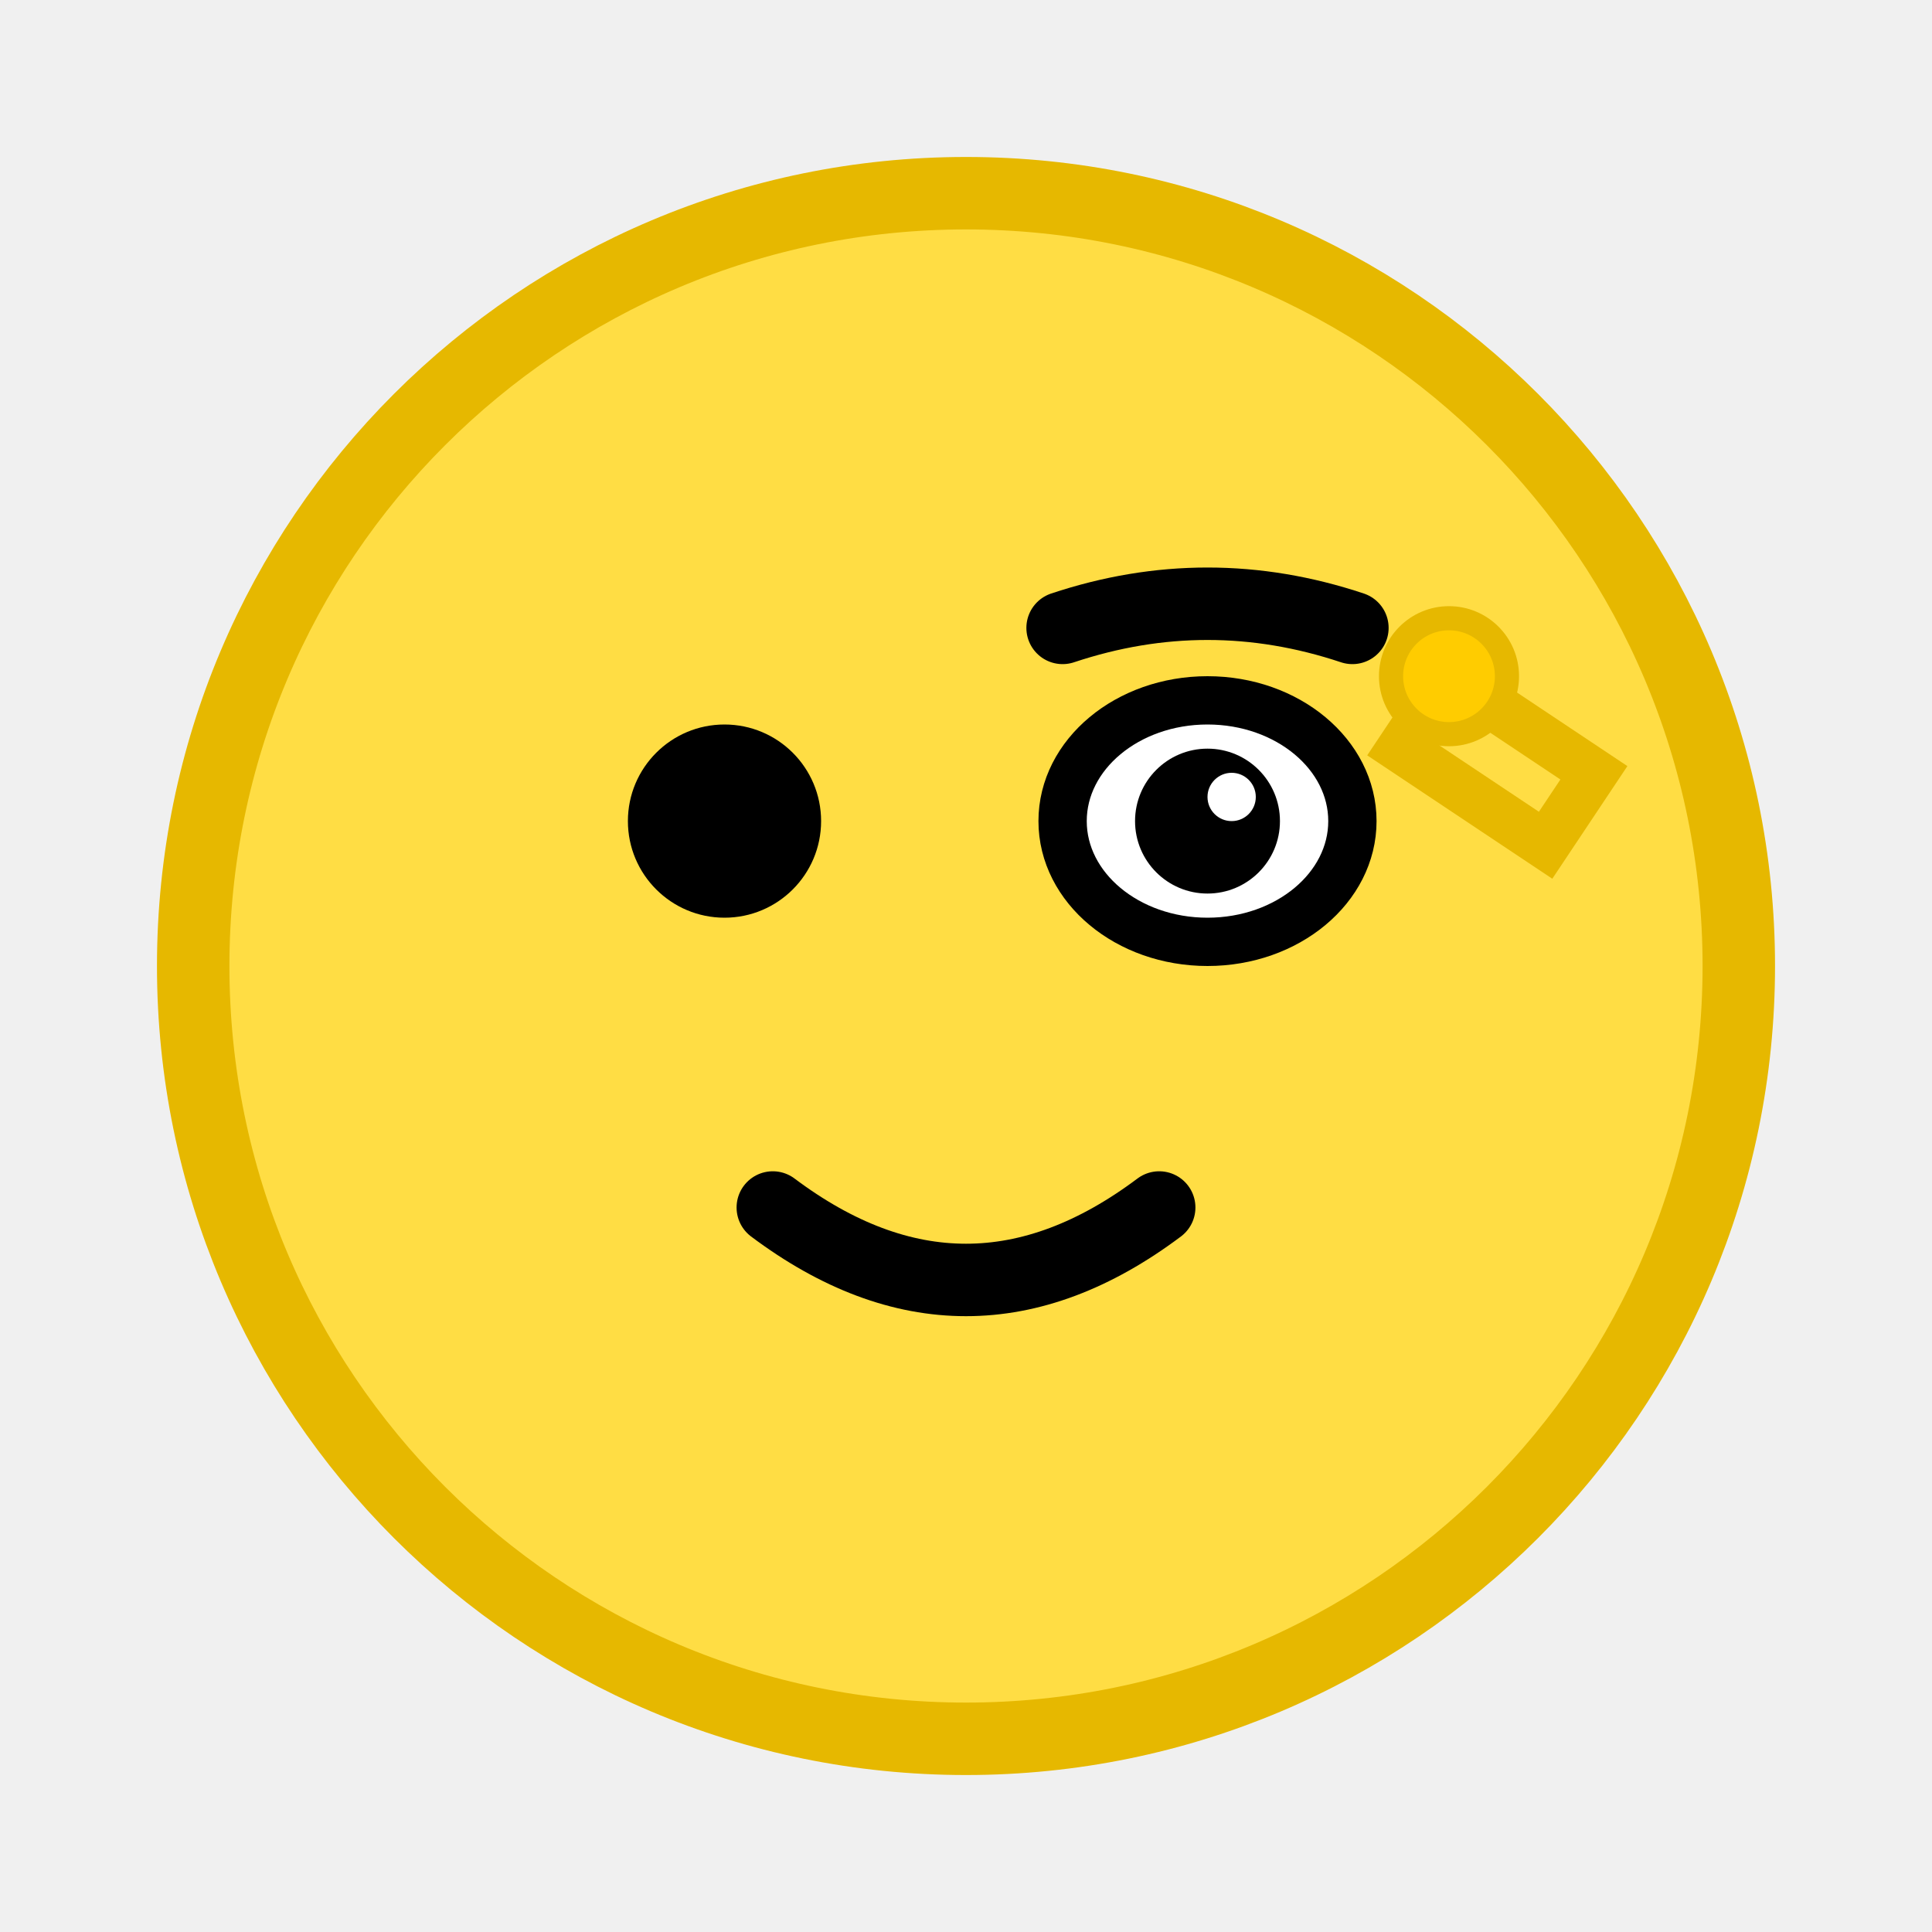
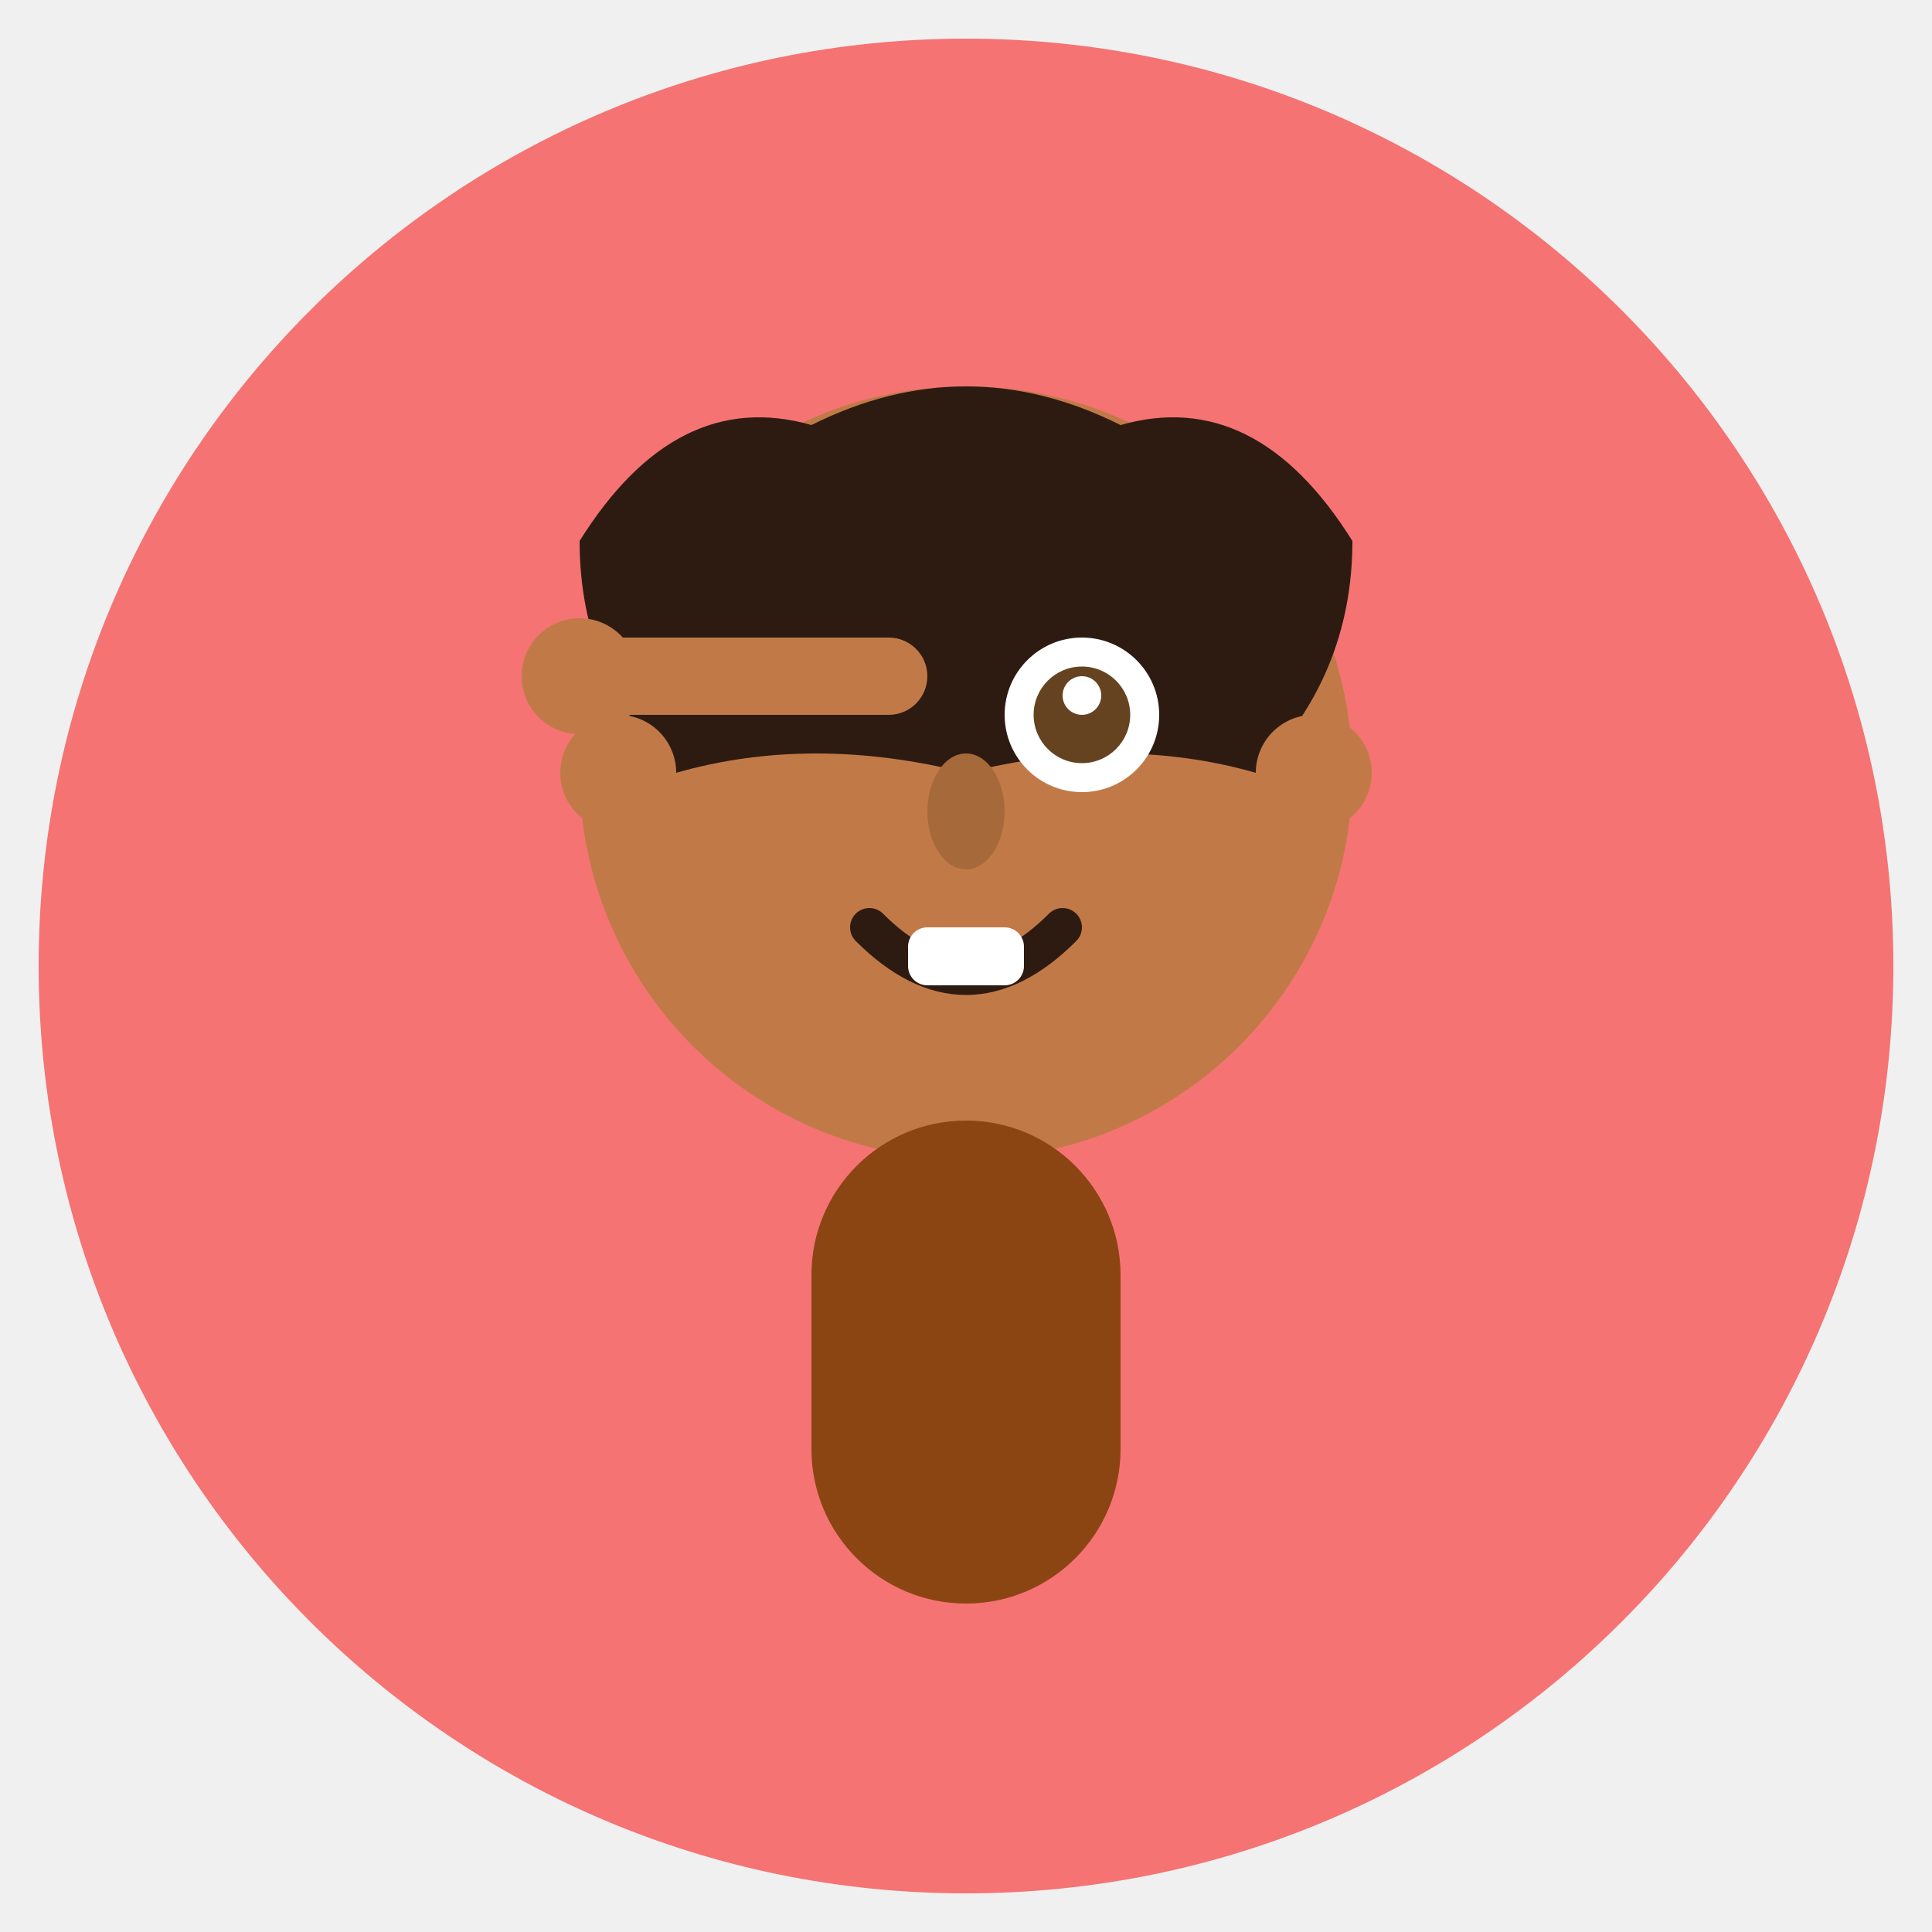
- <svg xmlns="http://www.w3.org/2000/svg" viewBox="0 0 40 40">
-   <circle cx="20" cy="20" r="16" fill="#FFDD44" stroke="#E6B800" stroke-width="1.5" />
-   <circle cx="15" cy="17" r="2" fill="black" />
-   <ellipse cx="25" cy="17" rx="3" ry="2.5" fill="white" stroke="black" stroke-width="1" />
-   <circle cx="25" cy="17" r="1.5" fill="black" />
-   <circle cx="25.5" cy="16.5" r="0.5" fill="white" />
-   <path d="M16 25 Q20 28 24 25" stroke="black" stroke-width="1.5" stroke-linecap="round" fill="none" />
-   <path d="M30 14 L33 16 L32 17.5 L29 15.5 Z" fill="#FFDD44" stroke="#E6B800" stroke-width="1" />
-   <circle cx="30" cy="14" r="1.2" fill="#FFCC00" stroke="#E6B800" stroke-width="0.5" />
-   <path d="M22 13 Q25 12 28 13" stroke="black" stroke-width="1.5" stroke-linecap="round" fill="none" />
+ <svg xmlns="http://www.w3.org/2000/svg" viewBox="0 0 100 100" fill="none">
+   <circle cx="50" cy="50" r="48" fill="#F56565" opacity="0.9" />
+   <circle cx="50" cy="40" r="20" fill="#C17A47" />
+   <path d="M30 28 Q35 20 42 22 Q50 18 58 22 Q65 20 70 28 Q70 35 65 40 Q58 38 50 40 Q42 38 35 40 Q30 35 30 28 Z" fill="#2D1B11" />
+   <path d="M40 37 Q43 35 46 37" stroke="#2D1B11" stroke-width="2" stroke-linecap="round" />
+   <circle cx="56" cy="37" r="4" fill="white" />
+   <circle cx="56" cy="37" r="2.5" fill="#654321" />
+   <circle cx="56" cy="36" r="1" fill="white" />
+   <path d="M38 32 Q43 30 46 32" stroke="#2D1B11" stroke-width="2" stroke-linecap="round" />
+   <path d="M52 32 Q56 30 60 32" stroke="#2D1B11" stroke-width="2" stroke-linecap="round" />
+   <ellipse cx="50" cy="42" rx="2" ry="3" fill="#A66A3A" />
+   <path d="M45 48 Q50 53 55 48" stroke="#2D1B11" stroke-width="2" stroke-linecap="round" fill="none" />
+   <rect x="47" y="48" width="6" height="3" rx="1" fill="white" />
+   <rect x="30" y="33" width="18" height="4" rx="2" fill="#C17A47" />
+   <circle cx="30" cy="35" r="3" fill="#C17A47" />
+   <rect x="42" y="58" width="16" height="25" rx="8" fill="#8B4513" />
+   <circle cx="32" cy="40" r="3" fill="#C17A47" />
+   <circle cx="68" cy="40" r="3" fill="#C17A47" />
</svg>
